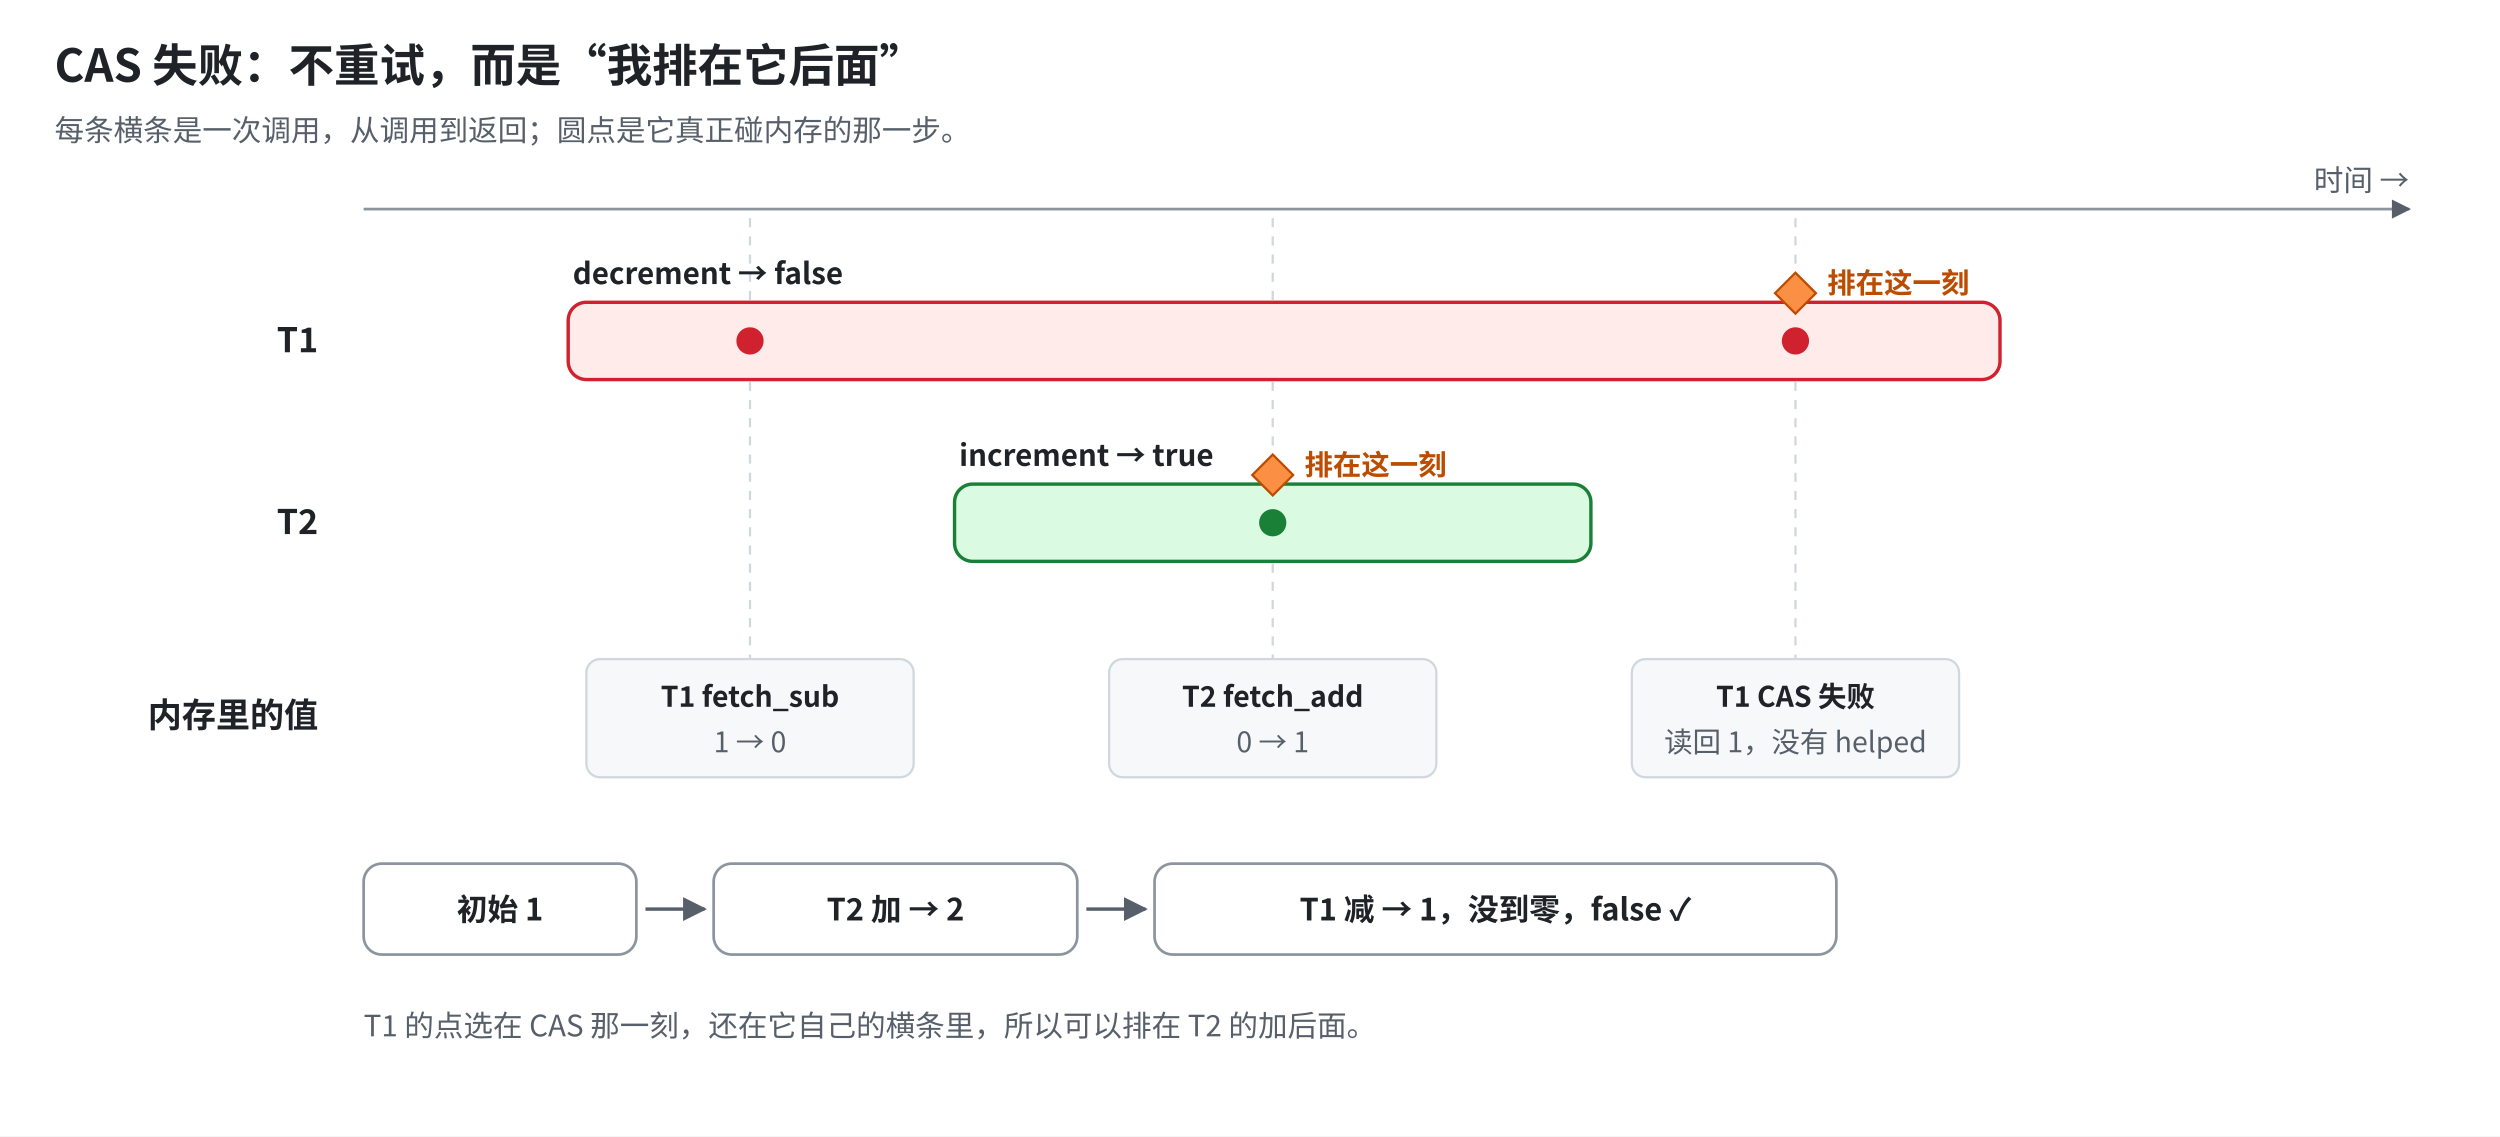
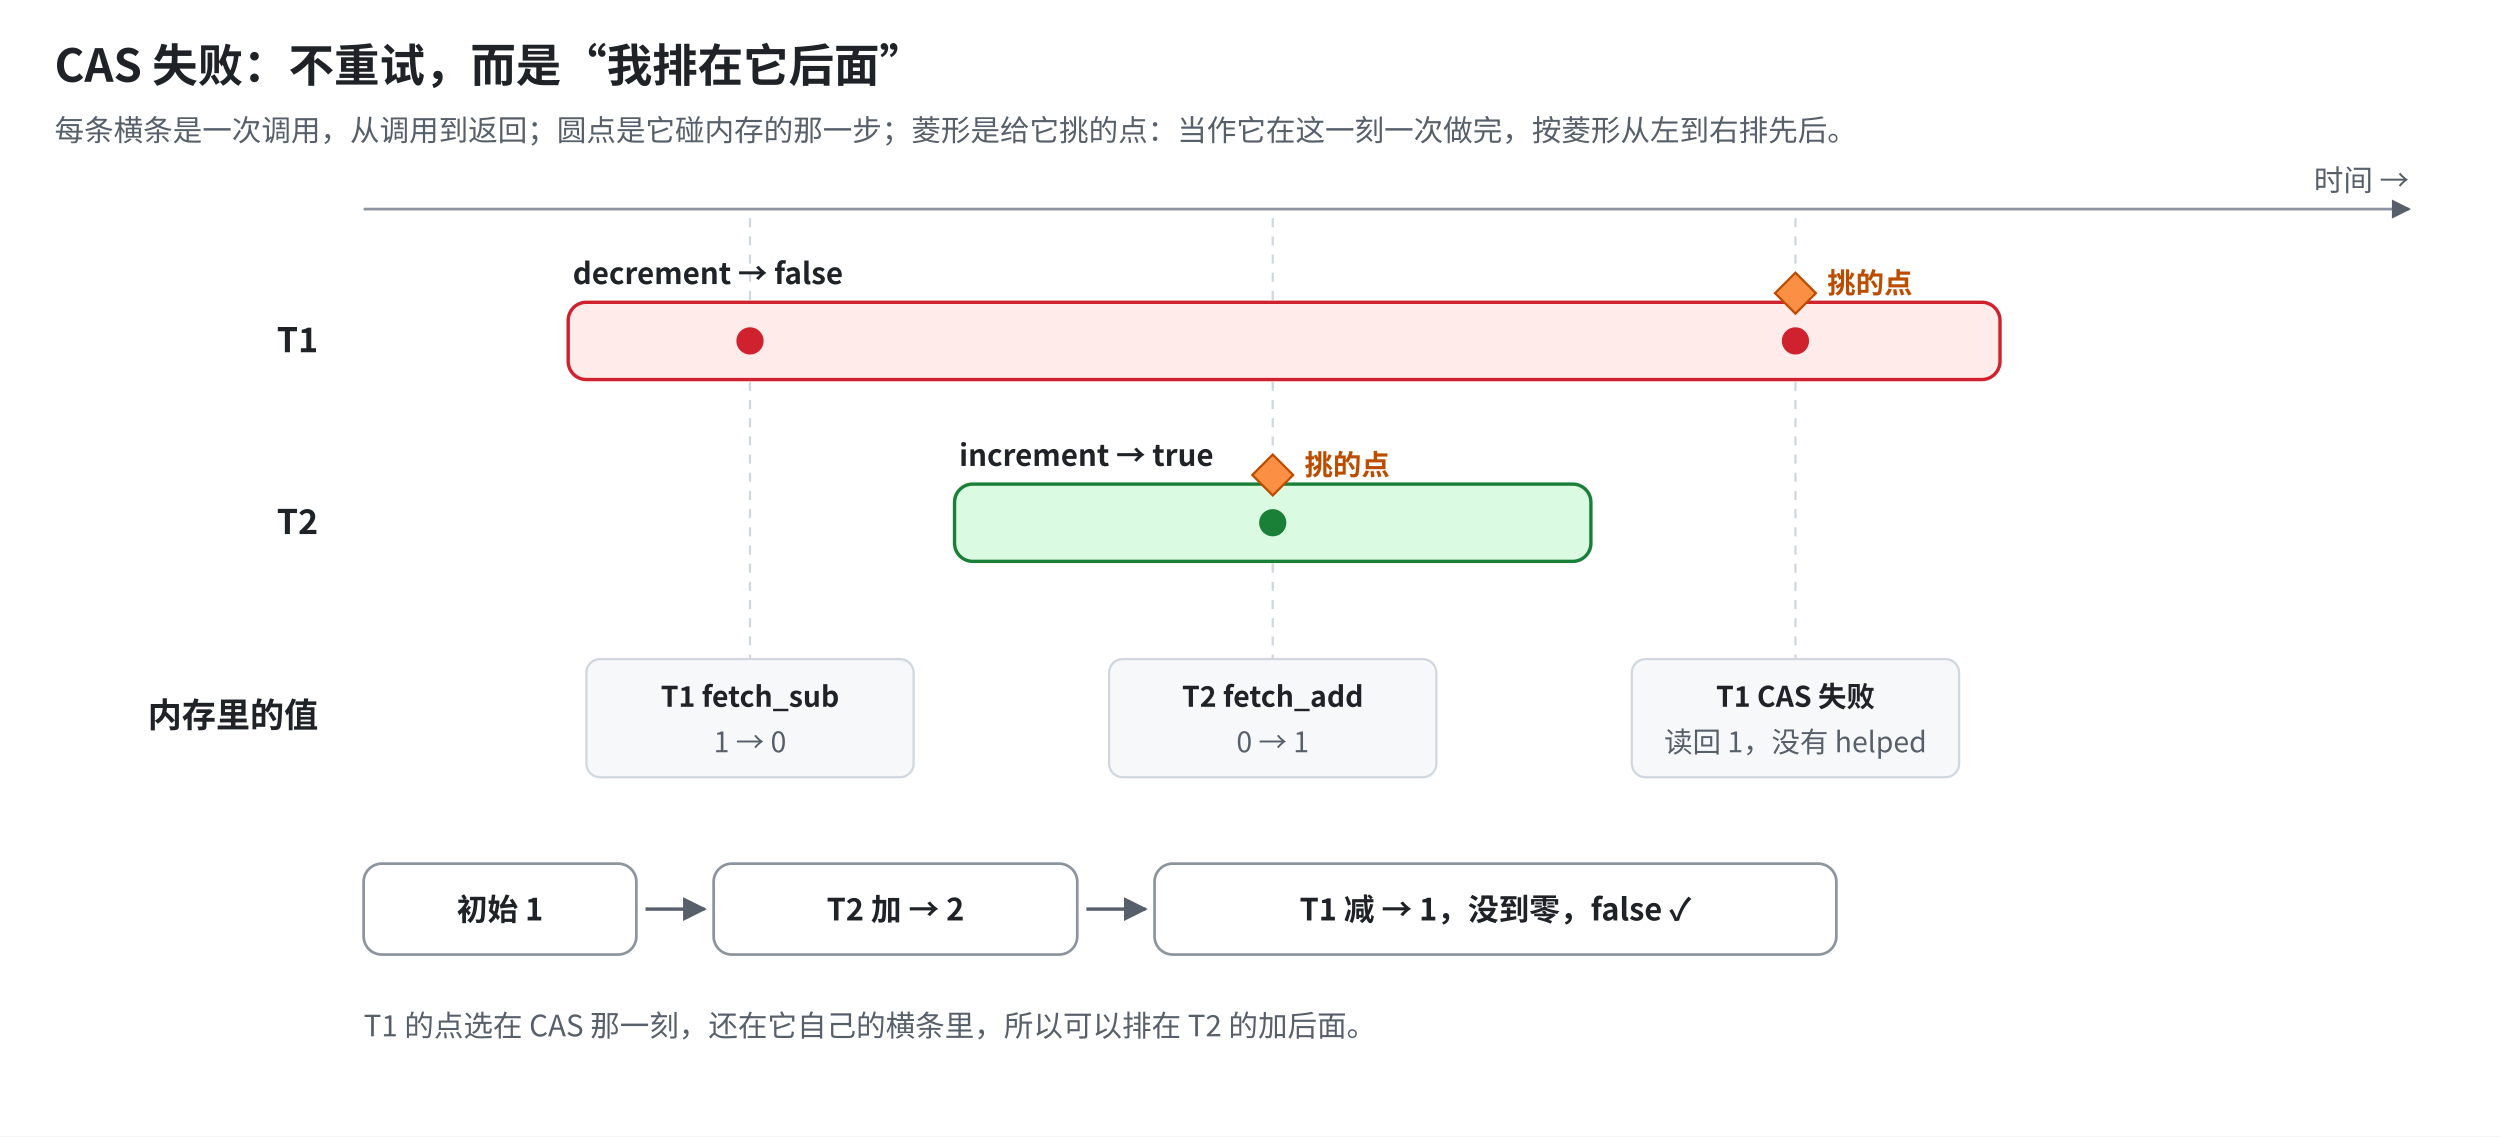
<svg xmlns="http://www.w3.org/2000/svg" viewBox="0 0 1100 500" width="1100" height="500" font-family="PingFang SC, Microsoft YaHei, Noto Sans CJK SC, sans-serif">
  <defs>
    <marker id="a" viewBox="0 0 10 10" refX="9" refY="5" markerWidth="7" markerHeight="7" orient="auto">
      <path d="M0,0 L10,5 L0,10 z" fill="#57606a" />
    </marker>
    <style>
.h{font-size:20px;font-weight:700;fill:#1f2328}.s{font-size:13px;fill:#57606a}.lane{font-size:15px;font-weight:700;fill:#1f2328}
.bar{font-size:13px;font-weight:600;fill:#1f2328}.op{font-size:12.5px;font-weight:600;fill:#1f2328}.val{font-size:12.5px;fill:#57606a}
.num{font-size:13px;font-weight:700;fill:#ffffff}.chip{font-size:13.5px;font-weight:600;fill:#1f2328}.bad{font-size:13.5px;font-weight:600;fill:#cf222e}
.k{font-size:13px;fill:#57606a}.t{font-size:15px;font-weight:700;fill:#1f2328}.pt{font-size:12.5px;font-weight:600;fill:#bc4c00}
</style>
  </defs>
  <rect x="0" y="0" width="1100" height="500" fill="#ffffff" />
  <text x="24" y="36" class="h" text-anchor="start">CAS 失败：不重试，而是“我排在它后面”</text>
-   <text x="24" y="62" class="s" text-anchor="start">每条横条是一次调用，从调用到返回；圆点是它真正碰内存的那一步。</text>
+   <text x="24" y="62" class="s" text-anchor="start">每条横条是一次调用，从调用到返回；圆点是它碰内存的那一步；菱形是给它挑的点：当作它在这一刻一次做完，按菱形从左到右排先后。</text>
  <line x1="330" y1="96" x2="330" y2="290" stroke="#d0d7de" stroke-dasharray="4 4" />
  <line x1="560" y1="96" x2="560" y2="290" stroke="#d0d7de" stroke-dasharray="4 4" />
  <line x1="790" y1="96" x2="790" y2="290" stroke="#d0d7de" stroke-dasharray="4 4" />
  <line x1="160" y1="92" x2="1060" y2="92" stroke="#8c959f" stroke-width="1.2" marker-end="url(#a)" />
  <text x="1060" y="84" class="k" text-anchor="end">时间 →</text>
  <text x="140" y="155" class="lane" text-anchor="end">T1</text>
  <text x="140" y="235" class="lane" text-anchor="end">T2</text>
  <rect x="250" y="133" width="630" height="34" rx="8" fill="#ffebe9" stroke="#cf222e" stroke-width="1.5" />
  <text x="252" y="125" class="bar" text-anchor="start">decrement → false</text>
  <circle cx="330" cy="150" r="6" fill="#cf222e" />
  <circle cx="790" cy="150" r="6" fill="#cf222e" />
  <rect x="420" y="213" width="280" height="34" rx="8" fill="#dafbe1" stroke="#1a7f37" stroke-width="1.5" />
  <text x="422" y="205" class="bar" text-anchor="start">increment → true</text>
  <circle cx="560" cy="230" r="6" fill="#1a7f37" />
  <path d="M560,200 l9,9 l-9,9 l-9,-9 z" fill="#fb8f44" stroke="#bc4c00" />
  <path d="M790,120 l9,9 l-9,9 l-9,-9 z" fill="#fb8f44" stroke="#bc4c00" />
-   <text x="804" y="129" class="pt" text-anchor="start">排在这一刻</text>
-   <text x="574" y="209" class="pt" text-anchor="start">排在这一刻</text>
+   <text x="804" y="129" class="pt" text-anchor="start">挑的点</text>
+   <text x="574" y="209" class="pt" text-anchor="start">挑的点</text>
  <text x="140" y="320" class="lane" text-anchor="end">内存里的值</text>
  <rect x="258" y="290" width="144" height="52" rx="6" fill="#f6f8fa" stroke="#d0d7de" />
  <text x="330" y="311" class="op" text-anchor="middle">T1 fetch_sub</text>
  <text x="330" y="331" class="val" text-anchor="middle">1 → 0</text>
  <rect x="488" y="290" width="144" height="52" rx="6" fill="#f6f8fa" stroke="#d0d7de" />
  <text x="560" y="311" class="op" text-anchor="middle">T2 fetch_add</text>
  <text x="560" y="331" class="val" text-anchor="middle">0 → 1</text>
  <rect x="718" y="290" width="144" height="52" rx="6" fill="#f6f8fa" stroke="#d0d7de" />
  <text x="790" y="311" class="op" text-anchor="middle">T1 CAS 失败</text>
  <text x="790" y="331" class="val" text-anchor="middle">读回 1，没有 helped</text>
  <rect x="160" y="380" width="120" height="40" rx="8" fill="#ffffff" stroke="#8c959f" stroke-width="1.2" />
  <text x="220.0" y="405" class="chip" text-anchor="middle">初始 1</text>
  <line x1="284" y1="400" x2="310" y2="400" stroke="#57606a" stroke-width="1.5" marker-end="url(#a)" />
  <rect x="314" y="380" width="160" height="40" rx="8" fill="#ffffff" stroke="#8c959f" stroke-width="1.2" />
  <text x="394.0" y="405" class="chip" text-anchor="middle">T2 加 → 2</text>
  <line x1="478" y1="400" x2="504" y2="400" stroke="#57606a" stroke-width="1.5" marker-end="url(#a)" />
  <rect x="508" y="380" width="300" height="40" rx="8" fill="#ffffff" stroke="#8c959f" stroke-width="1.2" />
  <text x="658.0" y="405" class="chip" text-anchor="middle">T1 减 → 1，没到零，false ✓</text>
  <text x="160" y="456" class="k" text-anchor="start">T1 的点选在 CAS 那一刻，还在它自己的横条里，所以可以排在 T2 的加后面。</text>
</svg>
